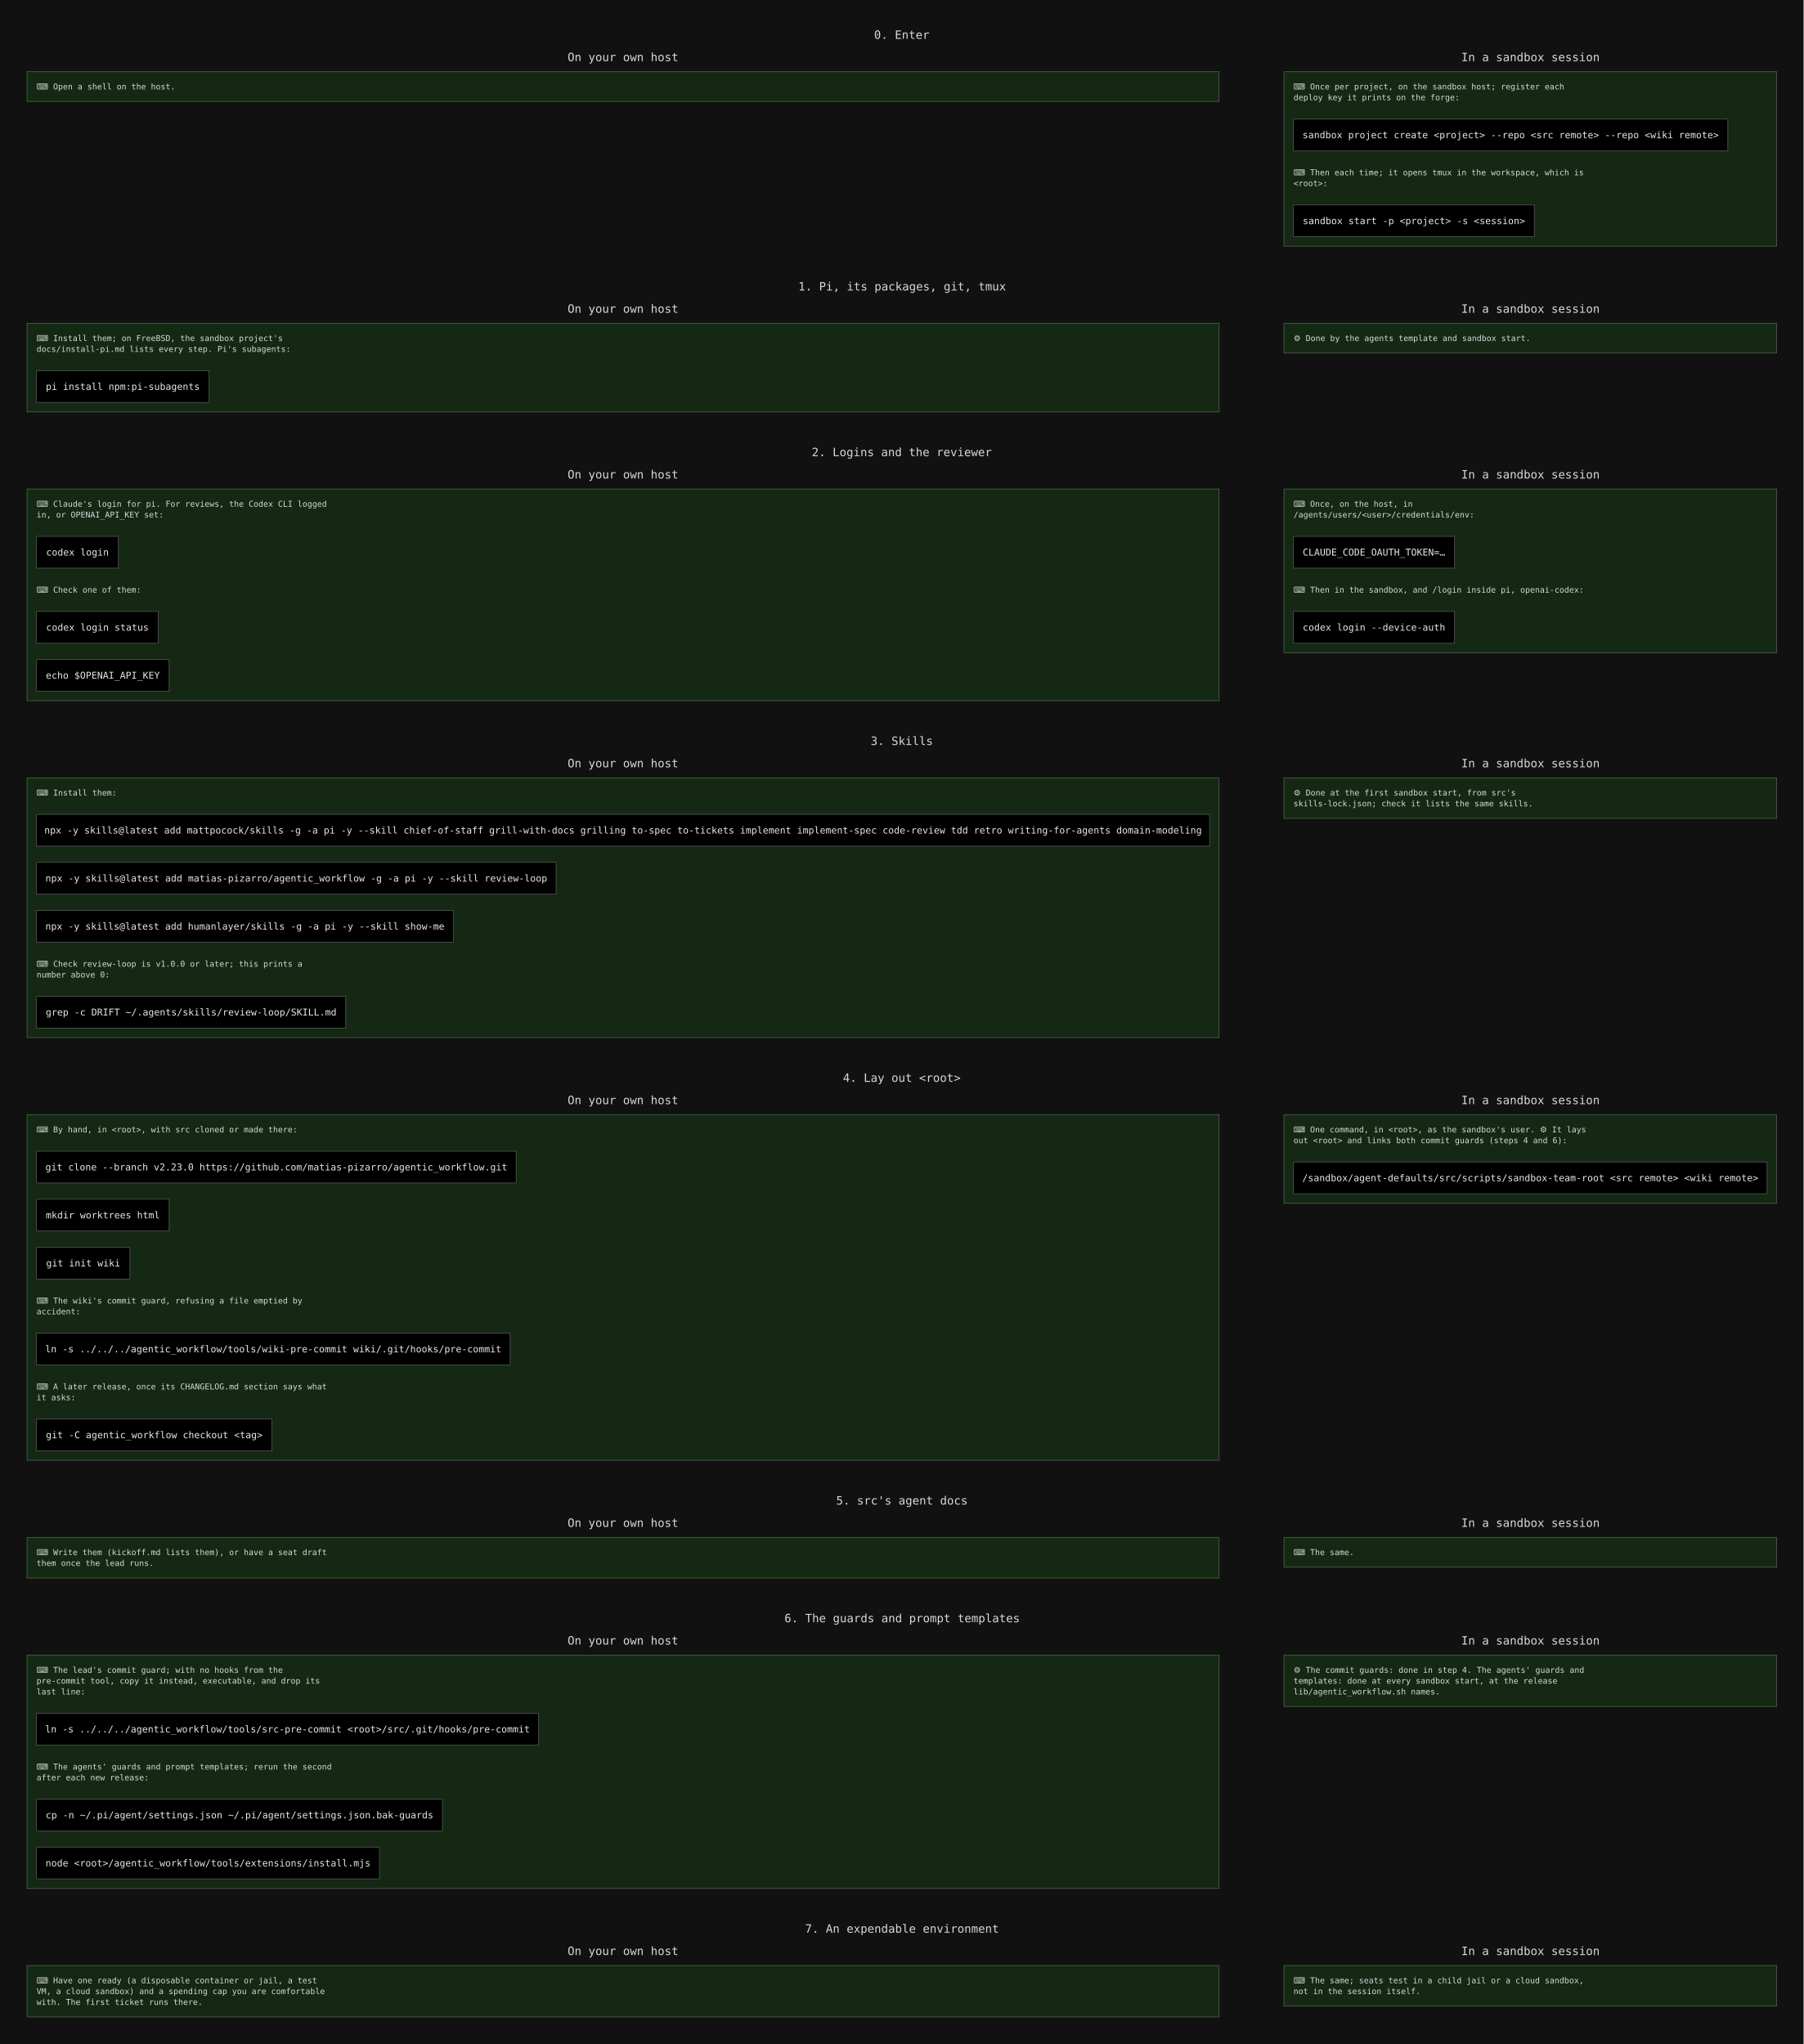
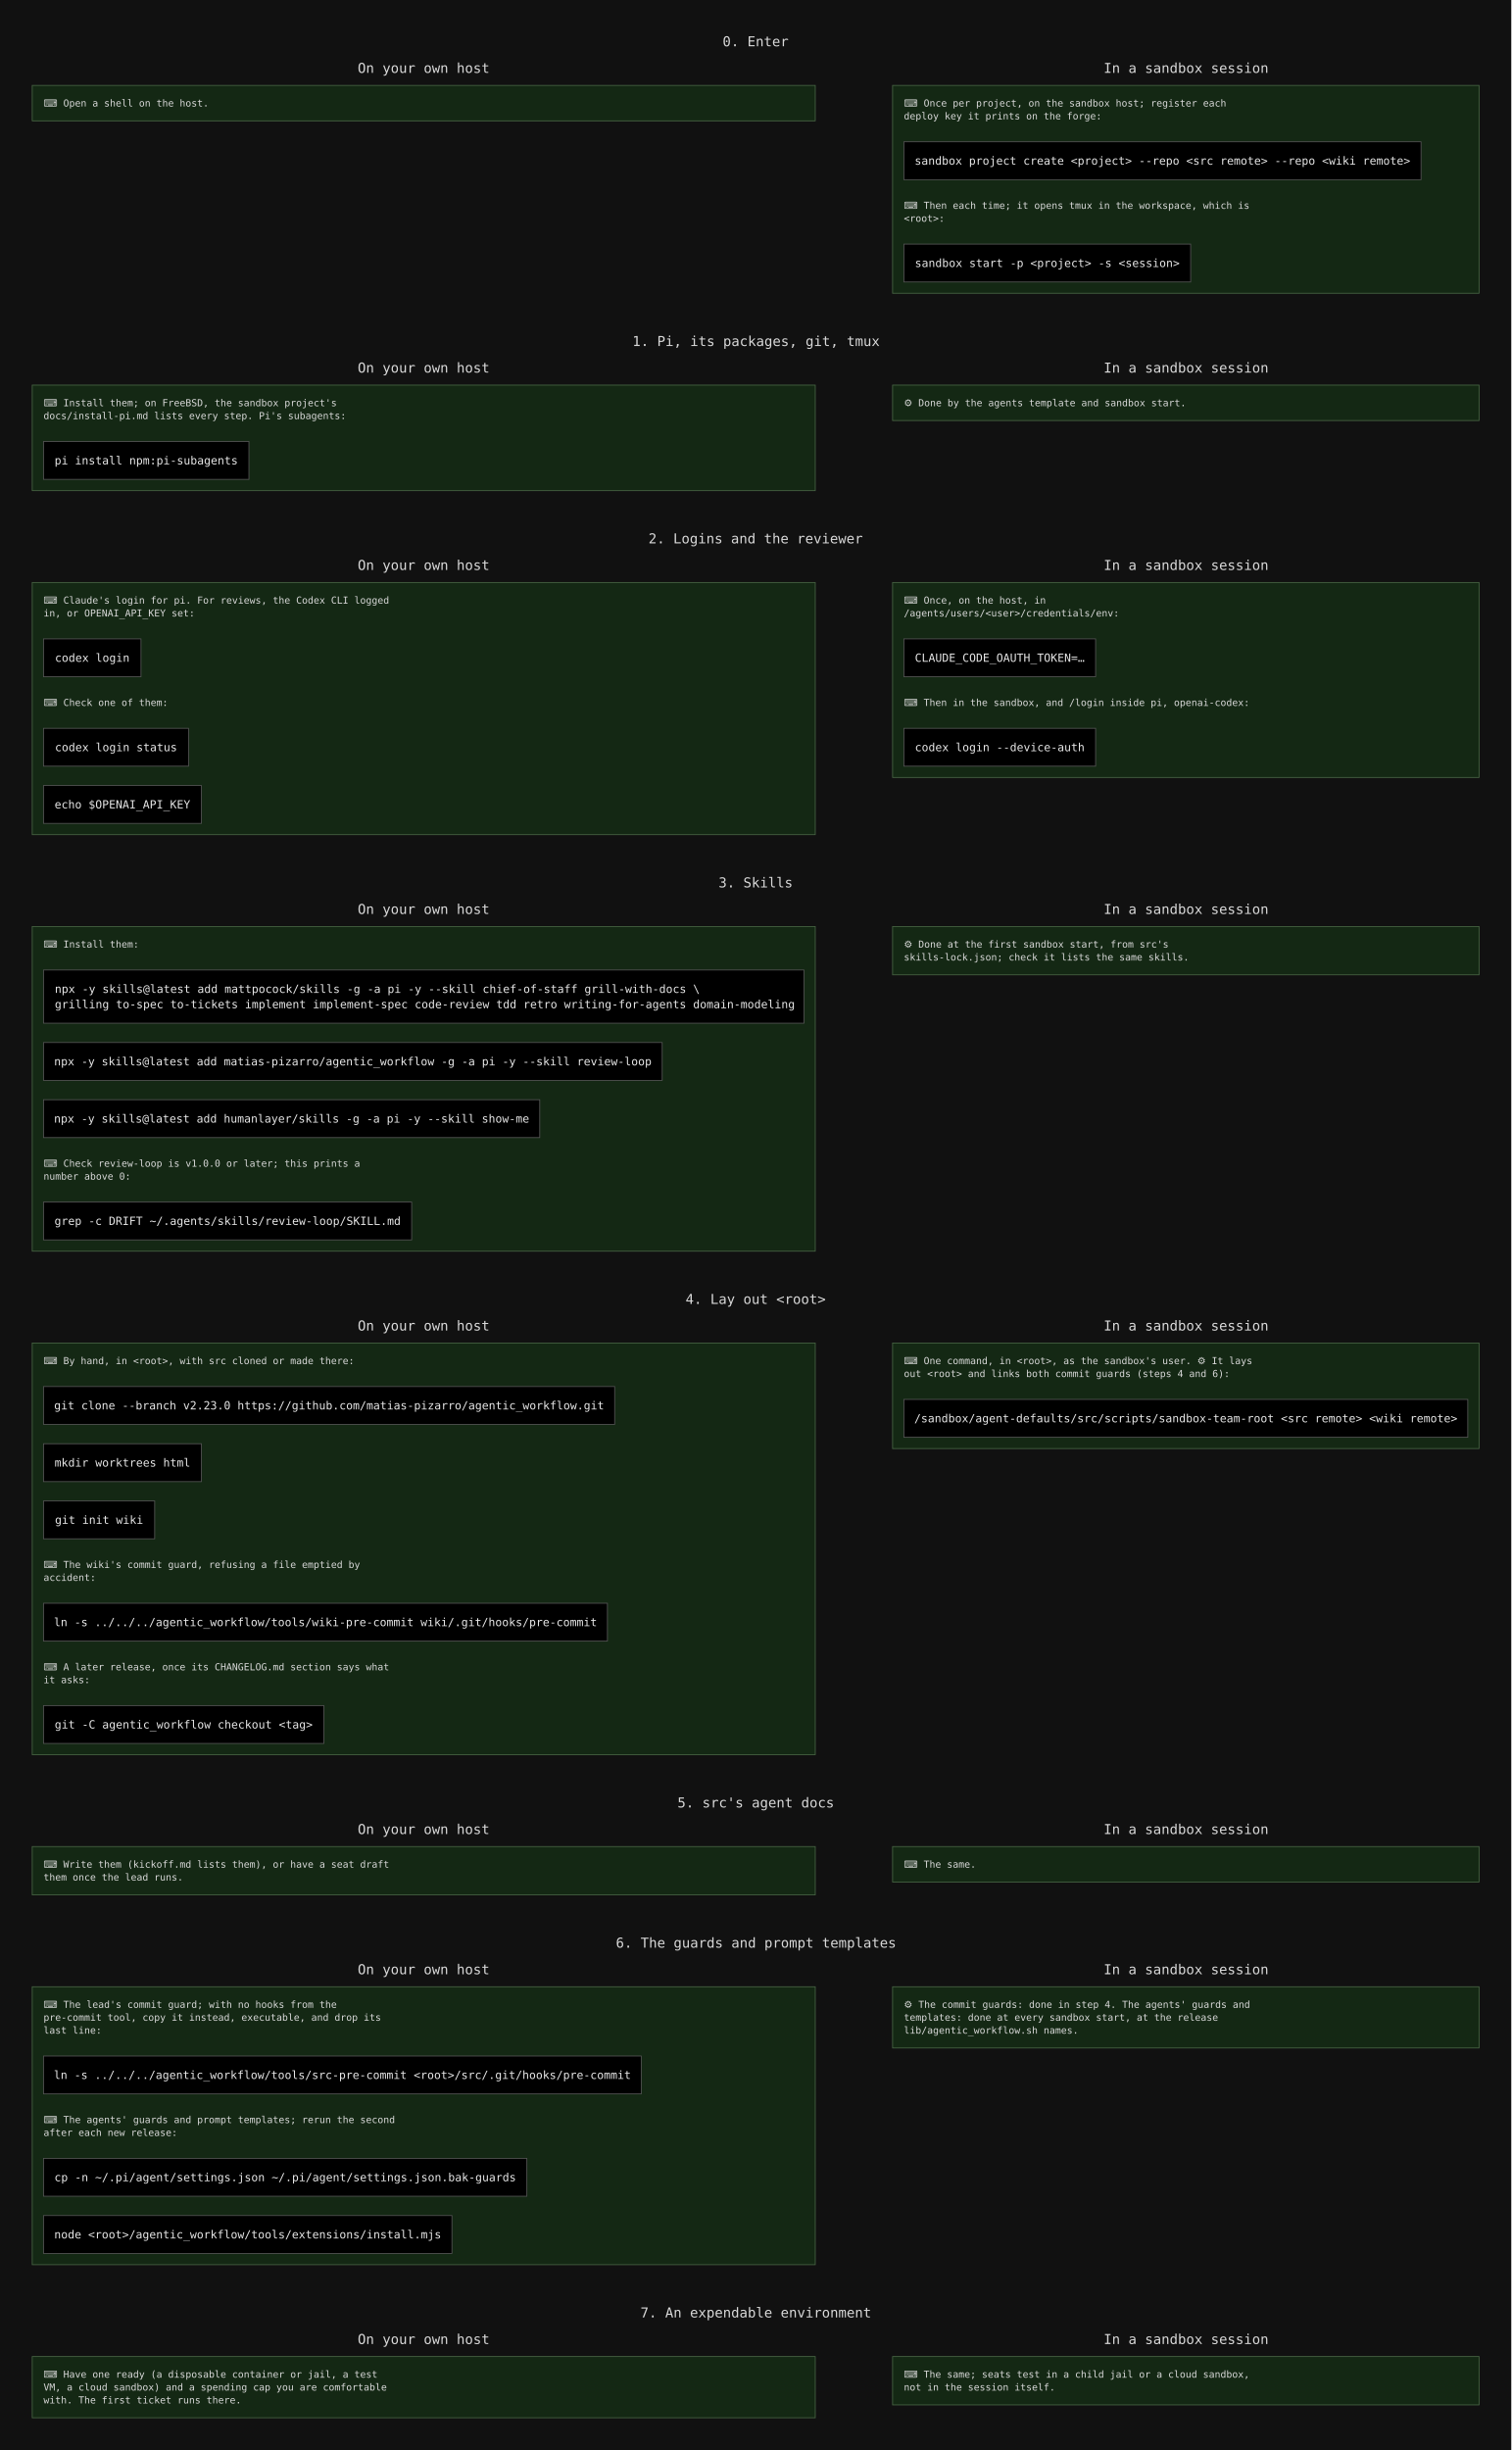
- <svg xmlns="http://www.w3.org/2000/svg" width="2666" height="3022" viewBox="0 0 2666 3022" font-family="'DejaVu Sans Mono', 'Menlo', 'Consolas', 'Liberation Mono', 'Courier New', monospace" font-size="14px">
+ <svg xmlns="http://www.w3.org/2000/svg" width="1876" height="3041" viewBox="0 0 1876 3041" font-family="'DejaVu Sans Mono', 'Menlo', 'Consolas', 'Liberation Mono', 'Courier New', monospace" font-size="14px">
  <defs>
  </defs>
-   <rect x="0" y="0" width="2666" height="3022" fill="#111111" />
-   <g font-size="17px">
-     <text x="1292" y="57.45" fill="#d9d9d9" text-anchor="start">0. Enter</text>
-   </g>
-   <path d="M40 106 H1802 V150 H40 Z" fill="#142814" stroke="#486544" />
-   <g font-size="17px">
-     <text x="839" y="90.45" fill="#d9d9d9" text-anchor="start">On your own host</text>
+   <rect x="0" y="0" width="1876" height="3041" fill="#111111" />
+   <g font-size="17px">
+     <text x="897" y="57.45" fill="#d9d9d9" text-anchor="start">0. Enter</text>
+   </g>
+   <path d="M40 106 H1012 V150 H40 Z" fill="#142814" stroke="#486544" />
+   <g font-size="17px">
+     <text x="444" y="90.45" fill="#d9d9d9" text-anchor="start">On your own host</text>
  </g>
  <g font-size="12px">
    <text x="54" y="132.2" fill="#d9d9d9" text-anchor="start">⌨️ Open a shell on the host.</text>
  </g>
-   <path d="M1898 106 H2626 V364 H1898 Z" fill="#142814" stroke="#486544" />
-   <g font-size="17px">
-     <text x="2160" y="90.45" fill="#d9d9d9" text-anchor="start">In a sandbox session</text>
-   </g>
-   <g font-size="12px">
-     <text x="1912" y="132.2" fill="#d9d9d9" text-anchor="start">⌨️ Once per project, on the sandbox host; register each</text>
-     <text x="1912" y="148.2" fill="#d9d9d9" text-anchor="start">deploy key it prints on the forge:</text>
-   </g>
-   <path d="M1912 176 H2554 V223 H1912 Z" fill="#000000" stroke="#555555" />
-   <text x="2233" y="204.4" fill="#e8e8e8" text-anchor="middle">sandbox project create &lt;project&gt; --repo &lt;src remote&gt; --repo &lt;wiki remote&gt;</text>
-   <g font-size="12px">
-     <text x="1912" y="259.2" fill="#d9d9d9" text-anchor="start">⌨️ Then each time; it opens tmux in the workspace, which is</text>
-     <text x="1912" y="275.2" fill="#d9d9d9" text-anchor="start">&lt;root&gt;:</text>
-   </g>
-   <path d="M1912 303 H2268 V350 H1912 Z" fill="#000000" stroke="#555555" />
-   <text x="2090" y="331.4" fill="#e8e8e8" text-anchor="middle">sandbox start -p &lt;project&gt; -s &lt;session&gt;</text>
-   <g font-size="17px">
-     <text x="1180" y="429.45" fill="#d9d9d9" text-anchor="start">1. Pi, its packages, git, tmux</text>
-   </g>
-   <path d="M40 478 H1802 V609 H40 Z" fill="#142814" stroke="#486544" />
-   <g font-size="17px">
-     <text x="839" y="462.45" fill="#d9d9d9" text-anchor="start">On your own host</text>
+   <path d="M1108 106 H1836 V364 H1108 Z" fill="#142814" stroke="#486544" />
+   <g font-size="17px">
+     <text x="1370" y="90.45" fill="#d9d9d9" text-anchor="start">In a sandbox session</text>
+   </g>
+   <g font-size="12px">
+     <text x="1122" y="132.2" fill="#d9d9d9" text-anchor="start">⌨️ Once per project, on the sandbox host; register each</text>
+     <text x="1122" y="148.2" fill="#d9d9d9" text-anchor="start">deploy key it prints on the forge:</text>
+   </g>
+   <path d="M1122 176 H1764 V223 H1122 Z" fill="#000000" stroke="#555555" />
+   <text x="1443" y="204.4" fill="#e8e8e8" text-anchor="middle">sandbox project create &lt;project&gt; --repo &lt;src remote&gt; --repo &lt;wiki remote&gt;</text>
+   <g font-size="12px">
+     <text x="1122" y="259.2" fill="#d9d9d9" text-anchor="start">⌨️ Then each time; it opens tmux in the workspace, which is</text>
+     <text x="1122" y="275.2" fill="#d9d9d9" text-anchor="start">&lt;root&gt;:</text>
+   </g>
+   <path d="M1122 303 H1478 V350 H1122 Z" fill="#000000" stroke="#555555" />
+   <text x="1300" y="331.4" fill="#e8e8e8" text-anchor="middle">sandbox start -p &lt;project&gt; -s &lt;session&gt;</text>
+   <g font-size="17px">
+     <text x="785" y="429.45" fill="#d9d9d9" text-anchor="start">1. Pi, its packages, git, tmux</text>
+   </g>
+   <path d="M40 478 H1012 V609 H40 Z" fill="#142814" stroke="#486544" />
+   <g font-size="17px">
+     <text x="444" y="462.45" fill="#d9d9d9" text-anchor="start">On your own host</text>
  </g>
  <g font-size="12px">
    <text x="54" y="504.2" fill="#d9d9d9" text-anchor="start">⌨️ Install them; on FreeBSD, the sandbox project's</text>
    <text x="54" y="520.2" fill="#d9d9d9" text-anchor="start">docs/install-pi.md lists every step. Pi's subagents:</text>
  </g>
  <path d="M54 548 H309 V595 H54 Z" fill="#000000" stroke="#555555" />
  <text x="181.5" y="576.4" fill="#e8e8e8" text-anchor="middle">pi install npm:pi-subagents</text>
-   <path d="M1898 478 H2626 V522 H1898 Z" fill="#142814" stroke="#486544" />
-   <g font-size="17px">
-     <text x="2160" y="462.45" fill="#d9d9d9" text-anchor="start">In a sandbox session</text>
-   </g>
-   <g font-size="12px">
-     <text x="1912" y="504.2" fill="#d9d9d9" text-anchor="start">⚙️ Done by the agents template and sandbox start.</text>
-   </g>
-   <g font-size="17px">
-     <text x="1200" y="674.45" fill="#d9d9d9" text-anchor="start">2. Logins and the reviewer</text>
-   </g>
-   <path d="M40 723 H1802 V1036 H40 Z" fill="#142814" stroke="#486544" />
-   <g font-size="17px">
-     <text x="839" y="707.45" fill="#d9d9d9" text-anchor="start">On your own host</text>
+   <path d="M1108 478 H1836 V522 H1108 Z" fill="#142814" stroke="#486544" />
+   <g font-size="17px">
+     <text x="1370" y="462.45" fill="#d9d9d9" text-anchor="start">In a sandbox session</text>
+   </g>
+   <g font-size="12px">
+     <text x="1122" y="504.2" fill="#d9d9d9" text-anchor="start">⚙️ Done by the agents template and sandbox start.</text>
+   </g>
+   <g font-size="17px">
+     <text x="805" y="674.45" fill="#d9d9d9" text-anchor="start">2. Logins and the reviewer</text>
+   </g>
+   <path d="M40 723 H1012 V1036 H40 Z" fill="#142814" stroke="#486544" />
+   <g font-size="17px">
+     <text x="444" y="707.45" fill="#d9d9d9" text-anchor="start">On your own host</text>
  </g>
  <g font-size="12px">
    <text x="54" y="749.2" fill="#d9d9d9" text-anchor="start">⌨️ Claude's login for pi. For reviews, the Codex CLI logged</text>
    <text x="54" y="765.2" fill="#d9d9d9" text-anchor="start">in, or OPENAI_API_KEY set:</text>
  </g>
  <path d="M54 793 H175 V840 H54 Z" fill="#000000" stroke="#555555" />
  <text x="114.5" y="821.4" fill="#e8e8e8" text-anchor="middle">codex login</text>
  <g font-size="12px">
    <text x="54" y="876.2" fill="#d9d9d9" text-anchor="start">⌨️ Check one of them:</text>
  </g>
  <path d="M54 904 H234 V951 H54 Z" fill="#000000" stroke="#555555" />
  <text x="144" y="932.4" fill="#e8e8e8" text-anchor="middle">codex login status</text>
  <path d="M54 975 H250 V1022 H54 Z" fill="#000000" stroke="#555555" />
  <text x="152" y="1003.4" fill="#e8e8e8" text-anchor="middle">echo $OPENAI_API_KEY</text>
-   <path d="M1898 723 H2626 V965 H1898 Z" fill="#142814" stroke="#486544" />
-   <g font-size="17px">
-     <text x="2160" y="707.45" fill="#d9d9d9" text-anchor="start">In a sandbox session</text>
-   </g>
-   <g font-size="12px">
-     <text x="1912" y="749.2" fill="#d9d9d9" text-anchor="start">⌨️ Once, on the host, in</text>
-     <text x="1912" y="765.2" fill="#d9d9d9" text-anchor="start">/agents/users/&lt;user&gt;/credentials/env:</text>
-   </g>
-   <path d="M1912 793 H2150 V840 H1912 Z" fill="#000000" stroke="#555555" />
-   <text x="2031" y="821.4" fill="#e8e8e8" text-anchor="middle">CLAUDE_CODE_OAUTH_TOKEN=…</text>
-   <g font-size="12px">
-     <text x="1912" y="876.2" fill="#d9d9d9" text-anchor="start">⌨️ Then in the sandbox, and /login inside pi, openai-codex:</text>
-   </g>
-   <path d="M1912 904 H2150 V951 H1912 Z" fill="#000000" stroke="#555555" />
-   <text x="2031" y="932.4" fill="#e8e8e8" text-anchor="middle">codex login --device-auth</text>
-   <g font-size="17px">
-     <text x="1287" y="1101.45" fill="#d9d9d9" text-anchor="start">3. Skills</text>
-   </g>
-   <path d="M40 1150 H1802 V1534 H40 Z" fill="#142814" stroke="#486544" />
-   <g font-size="17px">
-     <text x="839" y="1134.45" fill="#d9d9d9" text-anchor="start">On your own host</text>
+   <path d="M1108 723 H1836 V965 H1108 Z" fill="#142814" stroke="#486544" />
+   <g font-size="17px">
+     <text x="1370" y="707.45" fill="#d9d9d9" text-anchor="start">In a sandbox session</text>
+   </g>
+   <g font-size="12px">
+     <text x="1122" y="749.2" fill="#d9d9d9" text-anchor="start">⌨️ Once, on the host, in</text>
+     <text x="1122" y="765.2" fill="#d9d9d9" text-anchor="start">/agents/users/&lt;user&gt;/credentials/env:</text>
+   </g>
+   <path d="M1122 793 H1360 V840 H1122 Z" fill="#000000" stroke="#555555" />
+   <text x="1241" y="821.4" fill="#e8e8e8" text-anchor="middle">CLAUDE_CODE_OAUTH_TOKEN=…</text>
+   <g font-size="12px">
+     <text x="1122" y="876.2" fill="#d9d9d9" text-anchor="start">⌨️ Then in the sandbox, and /login inside pi, openai-codex:</text>
+   </g>
+   <path d="M1122 904 H1360 V951 H1122 Z" fill="#000000" stroke="#555555" />
+   <text x="1241" y="932.4" fill="#e8e8e8" text-anchor="middle">codex login --device-auth</text>
+   <g font-size="17px">
+     <text x="892" y="1101.45" fill="#d9d9d9" text-anchor="start">3. Skills</text>
+   </g>
+   <path d="M40 1150 H1012 V1553 H40 Z" fill="#142814" stroke="#486544" />
+   <g font-size="17px">
+     <text x="444" y="1134.45" fill="#d9d9d9" text-anchor="start">On your own host</text>
  </g>
  <g font-size="12px">
    <text x="54" y="1176.2" fill="#d9d9d9" text-anchor="start">⌨️ Install them:</text>
  </g>
-   <path d="M54 1204 H1788 V1251 H54 Z" fill="#000000" stroke="#555555" />
-   <text x="921" y="1232.4" fill="#e8e8e8" text-anchor="middle">npx -y skills@latest add mattpocock/skills -g -a pi -y --skill chief-of-staff grill-with-docs grilling to-spec to-tickets implement implement-spec code-review tdd retro writing-for-agents domain-modeling</text>
-   <path d="M54 1275 H822 V1322 H54 Z" fill="#000000" stroke="#555555" />
-   <text x="438" y="1303.4" fill="#e8e8e8" text-anchor="middle">npx -y skills@latest add matias-pizarro/agentic_workflow -g -a pi -y --skill review-loop</text>
-   <path d="M54 1346 H670 V1393 H54 Z" fill="#000000" stroke="#555555" />
-   <text x="362" y="1374.4" fill="#e8e8e8" text-anchor="middle">npx -y skills@latest add humanlayer/skills -g -a pi -y --skill show-me</text>
-   <g font-size="12px">
-     <text x="54" y="1429.2" fill="#d9d9d9" text-anchor="start">⌨️ Check review-loop is v1.0.0 or later; this prints a</text>
-     <text x="54" y="1445.2" fill="#d9d9d9" text-anchor="start">number above 0:</text>
-   </g>
-   <path d="M54 1473 H511 V1520 H54 Z" fill="#000000" stroke="#555555" />
-   <text x="282.5" y="1501.4" fill="#e8e8e8" text-anchor="middle">grep -c DRIFT ~/.agents/skills/review-loop/SKILL.md</text>
-   <path d="M1898 1150 H2626 V1210 H1898 Z" fill="#142814" stroke="#486544" />
-   <g font-size="17px">
-     <text x="2160" y="1134.45" fill="#d9d9d9" text-anchor="start">In a sandbox session</text>
-   </g>
-   <g font-size="12px">
-     <text x="1912" y="1176.2" fill="#d9d9d9" text-anchor="start">⚙️ Done at the first sandbox start, from src's</text>
-     <text x="1912" y="1192.2" fill="#d9d9d9" text-anchor="start">skills-lock.json; check it lists the same skills.</text>
-   </g>
-   <g font-size="17px">
-     <text x="1246" y="1599.45" fill="#d9d9d9" text-anchor="start">4. Lay out &lt;root&gt;</text>
-   </g>
-   <path d="M40 1648 H1802 V2159 H40 Z" fill="#142814" stroke="#486544" />
-   <g font-size="17px">
-     <text x="839" y="1632.45" fill="#d9d9d9" text-anchor="start">On your own host</text>
-   </g>
-   <g font-size="12px">
-     <text x="54" y="1674.2" fill="#d9d9d9" text-anchor="start">⌨️ By hand, in &lt;root&gt;, with src cloned or made there:</text>
-   </g>
-   <path d="M54 1702 H763 V1749 H54 Z" fill="#000000" stroke="#555555" />
-   <text x="408.5" y="1730.4" fill="#e8e8e8" text-anchor="middle">git clone --branch v2.23.0 https://github.com/matias-pizarro/agentic_workflow.git</text>
-   <path d="M54 1773 H250 V1820 H54 Z" fill="#000000" stroke="#555555" />
-   <text x="152" y="1801.4" fill="#e8e8e8" text-anchor="middle">mkdir worktrees html</text>
-   <path d="M54 1844 H192 V1891 H54 Z" fill="#000000" stroke="#555555" />
-   <text x="123" y="1872.4" fill="#e8e8e8" text-anchor="middle">git init wiki</text>
-   <g font-size="12px">
-     <text x="54" y="1927.2" fill="#d9d9d9" text-anchor="start">⌨️ The wiki's commit guard, refusing a file emptied by</text>
-     <text x="54" y="1943.2" fill="#d9d9d9" text-anchor="start">accident:</text>
-   </g>
-   <path d="M54 1971 H754 V2018 H54 Z" fill="#000000" stroke="#555555" />
-   <text x="404" y="1999.4" fill="#e8e8e8" text-anchor="middle">ln -s ../../../agentic_workflow/tools/wiki-pre-commit wiki/.git/hooks/pre-commit</text>
-   <g font-size="12px">
-     <text x="54" y="2054.2" fill="#d9d9d9" text-anchor="start">⌨️ A later release, once its CHANGELOG.md section says what</text>
-     <text x="54" y="2070.2" fill="#d9d9d9" text-anchor="start">it asks:</text>
-   </g>
-   <path d="M54 2098 H402 V2145 H54 Z" fill="#000000" stroke="#555555" />
-   <text x="228" y="2126.4" fill="#e8e8e8" text-anchor="middle">git -C agentic_workflow checkout &lt;tag&gt;</text>
-   <path d="M1898 1648 H2626 V1779 H1898 Z" fill="#142814" stroke="#486544" />
-   <g font-size="17px">
-     <text x="2160" y="1632.45" fill="#d9d9d9" text-anchor="start">In a sandbox session</text>
-   </g>
-   <g font-size="12px">
-     <text x="1912" y="1674.2" fill="#d9d9d9" text-anchor="start">⌨️ One command, in &lt;root&gt;, as the sandbox's user. ⚙️ It lays</text>
-     <text x="1912" y="1690.2" fill="#d9d9d9" text-anchor="start">out &lt;root&gt; and links both commit guards (steps 4 and 6):</text>
-   </g>
-   <path d="M1912 1718 H2612 V1765 H1912 Z" fill="#000000" stroke="#555555" />
-   <text x="2262" y="1746.4" fill="#e8e8e8" text-anchor="middle">/sandbox/agent-defaults/src/scripts/sandbox-team-root &lt;src remote&gt; &lt;wiki remote&gt;</text>
-   <g font-size="17px">
-     <text x="1236" y="2224.45" fill="#d9d9d9" text-anchor="start">5. src's agent docs</text>
-   </g>
-   <path d="M40 2273 H1802 V2333 H40 Z" fill="#142814" stroke="#486544" />
-   <g font-size="17px">
-     <text x="839" y="2257.45" fill="#d9d9d9" text-anchor="start">On your own host</text>
-   </g>
-   <g font-size="12px">
-     <text x="54" y="2299.2" fill="#d9d9d9" text-anchor="start">⌨️ Write them (kickoff.md lists them), or have a seat draft</text>
-     <text x="54" y="2315.2" fill="#d9d9d9" text-anchor="start">them once the lead runs.</text>
-   </g>
-   <path d="M1898 2273 H2626 V2317 H1898 Z" fill="#142814" stroke="#486544" />
-   <g font-size="17px">
-     <text x="2160" y="2257.45" fill="#d9d9d9" text-anchor="start">In a sandbox session</text>
-   </g>
-   <g font-size="12px">
-     <text x="1912" y="2299.2" fill="#d9d9d9" text-anchor="start">⌨️ The same.</text>
-   </g>
-   <g font-size="17px">
-     <text x="1159.5" y="2398.45" fill="#d9d9d9" text-anchor="start">6. The guards and prompt templates</text>
-   </g>
-   <path d="M40 2447 H1802 V2792 H40 Z" fill="#142814" stroke="#486544" />
-   <g font-size="17px">
-     <text x="839" y="2431.45" fill="#d9d9d9" text-anchor="start">On your own host</text>
-   </g>
-   <g font-size="12px">
-     <text x="54" y="2473.2" fill="#d9d9d9" text-anchor="start">⌨️ The lead's commit guard; with no hooks from the</text>
-     <text x="54" y="2489.2" fill="#d9d9d9" text-anchor="start">pre-commit tool, copy it instead, executable, and drop its</text>
-     <text x="54" y="2505.2" fill="#d9d9d9" text-anchor="start">last line:</text>
-   </g>
-   <path d="M54 2533 H796 V2580 H54 Z" fill="#000000" stroke="#555555" />
-   <text x="425" y="2561.4" fill="#e8e8e8" text-anchor="middle">ln -s ../../../agentic_workflow/tools/src-pre-commit &lt;root&gt;/src/.git/hooks/pre-commit</text>
-   <g font-size="12px">
-     <text x="54" y="2616.2" fill="#d9d9d9" text-anchor="start">⌨️ The agents' guards and prompt templates; rerun the second</text>
-     <text x="54" y="2632.2" fill="#d9d9d9" text-anchor="start">after each new release:</text>
-   </g>
-   <path d="M54 2660 H654 V2707 H54 Z" fill="#000000" stroke="#555555" />
-   <text x="354" y="2688.4" fill="#e8e8e8" text-anchor="middle">cp -n ~/.pi/agent/settings.json ~/.pi/agent/settings.json.bak-guards</text>
-   <path d="M54 2731 H561 V2778 H54 Z" fill="#000000" stroke="#555555" />
-   <text x="307.5" y="2759.4" fill="#e8e8e8" text-anchor="middle">node &lt;root&gt;/agentic_workflow/tools/extensions/install.mjs</text>
-   <path d="M1898 2447 H2626 V2523 H1898 Z" fill="#142814" stroke="#486544" />
-   <g font-size="17px">
-     <text x="2160" y="2431.45" fill="#d9d9d9" text-anchor="start">In a sandbox session</text>
-   </g>
-   <g font-size="12px">
-     <text x="1912" y="2473.2" fill="#d9d9d9" text-anchor="start">⚙️ The commit guards: done in step 4. The agents' guards and</text>
-     <text x="1912" y="2489.2" fill="#d9d9d9" text-anchor="start">templates: done at every sandbox start, at the release</text>
-     <text x="1912" y="2505.2" fill="#d9d9d9" text-anchor="start">lib/agentic_workflow.sh names.</text>
-   </g>
-   <g font-size="17px">
-     <text x="1190" y="2857.45" fill="#d9d9d9" text-anchor="start">7. An expendable environment</text>
-   </g>
-   <path d="M40 2906 H1802 V2982 H40 Z" fill="#142814" stroke="#486544" />
-   <g font-size="17px">
-     <text x="839" y="2890.45" fill="#d9d9d9" text-anchor="start">On your own host</text>
-   </g>
-   <g font-size="12px">
-     <text x="54" y="2932.2" fill="#d9d9d9" text-anchor="start">⌨️ Have one ready (a disposable container or jail, a test</text>
-     <text x="54" y="2948.2" fill="#d9d9d9" text-anchor="start">VM, a cloud sandbox) and a spending cap you are comfortable</text>
-     <text x="54" y="2964.2" fill="#d9d9d9" text-anchor="start">with. The first ticket runs there.</text>
-   </g>
-   <path d="M1898 2906 H2626 V2966 H1898 Z" fill="#142814" stroke="#486544" />
-   <g font-size="17px">
-     <text x="2160" y="2890.45" fill="#d9d9d9" text-anchor="start">In a sandbox session</text>
-   </g>
-   <g font-size="12px">
-     <text x="1912" y="2932.2" fill="#d9d9d9" text-anchor="start">⌨️ The same; seats test in a child jail or a cloud sandbox,</text>
-     <text x="1912" y="2948.2" fill="#d9d9d9" text-anchor="start">not in the session itself.</text>
+   <path d="M54 1204 H998 V1270 H54 Z" fill="#000000" stroke="#555555" />
+   <text x="68" y="1232.4" fill="#e8e8e8" text-anchor="start">npx -y skills@latest add mattpocock/skills -g -a pi -y --skill chief-of-staff grill-with-docs \</text>
+   <text x="68" y="1251.4" fill="#e8e8e8" text-anchor="start">grilling to-spec to-tickets implement implement-spec code-review tdd retro writing-for-agents domain-modeling</text>
+   <path d="M54 1294 H822 V1341 H54 Z" fill="#000000" stroke="#555555" />
+   <text x="438" y="1322.4" fill="#e8e8e8" text-anchor="middle">npx -y skills@latest add matias-pizarro/agentic_workflow -g -a pi -y --skill review-loop</text>
+   <path d="M54 1365 H670 V1412 H54 Z" fill="#000000" stroke="#555555" />
+   <text x="362" y="1393.4" fill="#e8e8e8" text-anchor="middle">npx -y skills@latest add humanlayer/skills -g -a pi -y --skill show-me</text>
+   <g font-size="12px">
+     <text x="54" y="1448.2" fill="#d9d9d9" text-anchor="start">⌨️ Check review-loop is v1.0.0 or later; this prints a</text>
+     <text x="54" y="1464.2" fill="#d9d9d9" text-anchor="start">number above 0:</text>
+   </g>
+   <path d="M54 1492 H511 V1539 H54 Z" fill="#000000" stroke="#555555" />
+   <text x="282.5" y="1520.4" fill="#e8e8e8" text-anchor="middle">grep -c DRIFT ~/.agents/skills/review-loop/SKILL.md</text>
+   <path d="M1108 1150 H1836 V1210 H1108 Z" fill="#142814" stroke="#486544" />
+   <g font-size="17px">
+     <text x="1370" y="1134.45" fill="#d9d9d9" text-anchor="start">In a sandbox session</text>
+   </g>
+   <g font-size="12px">
+     <text x="1122" y="1176.2" fill="#d9d9d9" text-anchor="start">⚙️ Done at the first sandbox start, from src's</text>
+     <text x="1122" y="1192.2" fill="#d9d9d9" text-anchor="start">skills-lock.json; check it lists the same skills.</text>
+   </g>
+   <g font-size="17px">
+     <text x="851" y="1618.45" fill="#d9d9d9" text-anchor="start">4. Lay out &lt;root&gt;</text>
+   </g>
+   <path d="M40 1667 H1012 V2178 H40 Z" fill="#142814" stroke="#486544" />
+   <g font-size="17px">
+     <text x="444" y="1651.45" fill="#d9d9d9" text-anchor="start">On your own host</text>
+   </g>
+   <g font-size="12px">
+     <text x="54" y="1693.2" fill="#d9d9d9" text-anchor="start">⌨️ By hand, in &lt;root&gt;, with src cloned or made there:</text>
+   </g>
+   <path d="M54 1721 H763 V1768 H54 Z" fill="#000000" stroke="#555555" />
+   <text x="408.5" y="1749.4" fill="#e8e8e8" text-anchor="middle">git clone --branch v2.23.0 https://github.com/matias-pizarro/agentic_workflow.git</text>
+   <path d="M54 1792 H250 V1839 H54 Z" fill="#000000" stroke="#555555" />
+   <text x="152" y="1820.4" fill="#e8e8e8" text-anchor="middle">mkdir worktrees html</text>
+   <path d="M54 1863 H192 V1910 H54 Z" fill="#000000" stroke="#555555" />
+   <text x="123" y="1891.4" fill="#e8e8e8" text-anchor="middle">git init wiki</text>
+   <g font-size="12px">
+     <text x="54" y="1946.2" fill="#d9d9d9" text-anchor="start">⌨️ The wiki's commit guard, refusing a file emptied by</text>
+     <text x="54" y="1962.2" fill="#d9d9d9" text-anchor="start">accident:</text>
+   </g>
+   <path d="M54 1990 H754 V2037 H54 Z" fill="#000000" stroke="#555555" />
+   <text x="404" y="2018.4" fill="#e8e8e8" text-anchor="middle">ln -s ../../../agentic_workflow/tools/wiki-pre-commit wiki/.git/hooks/pre-commit</text>
+   <g font-size="12px">
+     <text x="54" y="2073.2" fill="#d9d9d9" text-anchor="start">⌨️ A later release, once its CHANGELOG.md section says what</text>
+     <text x="54" y="2089.2" fill="#d9d9d9" text-anchor="start">it asks:</text>
+   </g>
+   <path d="M54 2117 H402 V2164 H54 Z" fill="#000000" stroke="#555555" />
+   <text x="228" y="2145.4" fill="#e8e8e8" text-anchor="middle">git -C agentic_workflow checkout &lt;tag&gt;</text>
+   <path d="M1108 1667 H1836 V1798 H1108 Z" fill="#142814" stroke="#486544" />
+   <g font-size="17px">
+     <text x="1370" y="1651.45" fill="#d9d9d9" text-anchor="start">In a sandbox session</text>
+   </g>
+   <g font-size="12px">
+     <text x="1122" y="1693.2" fill="#d9d9d9" text-anchor="start">⌨️ One command, in &lt;root&gt;, as the sandbox's user. ⚙️ It lays</text>
+     <text x="1122" y="1709.2" fill="#d9d9d9" text-anchor="start">out &lt;root&gt; and links both commit guards (steps 4 and 6):</text>
+   </g>
+   <path d="M1122 1737 H1822 V1784 H1122 Z" fill="#000000" stroke="#555555" />
+   <text x="1472" y="1765.4" fill="#e8e8e8" text-anchor="middle">/sandbox/agent-defaults/src/scripts/sandbox-team-root &lt;src remote&gt; &lt;wiki remote&gt;</text>
+   <g font-size="17px">
+     <text x="841" y="2243.45" fill="#d9d9d9" text-anchor="start">5. src's agent docs</text>
+   </g>
+   <path d="M40 2292 H1012 V2352 H40 Z" fill="#142814" stroke="#486544" />
+   <g font-size="17px">
+     <text x="444" y="2276.45" fill="#d9d9d9" text-anchor="start">On your own host</text>
+   </g>
+   <g font-size="12px">
+     <text x="54" y="2318.2" fill="#d9d9d9" text-anchor="start">⌨️ Write them (kickoff.md lists them), or have a seat draft</text>
+     <text x="54" y="2334.2" fill="#d9d9d9" text-anchor="start">them once the lead runs.</text>
+   </g>
+   <path d="M1108 2292 H1836 V2336 H1108 Z" fill="#142814" stroke="#486544" />
+   <g font-size="17px">
+     <text x="1370" y="2276.45" fill="#d9d9d9" text-anchor="start">In a sandbox session</text>
+   </g>
+   <g font-size="12px">
+     <text x="1122" y="2318.2" fill="#d9d9d9" text-anchor="start">⌨️ The same.</text>
+   </g>
+   <g font-size="17px">
+     <text x="764.5" y="2417.45" fill="#d9d9d9" text-anchor="start">6. The guards and prompt templates</text>
+   </g>
+   <path d="M40 2466 H1012 V2811 H40 Z" fill="#142814" stroke="#486544" />
+   <g font-size="17px">
+     <text x="444" y="2450.45" fill="#d9d9d9" text-anchor="start">On your own host</text>
+   </g>
+   <g font-size="12px">
+     <text x="54" y="2492.2" fill="#d9d9d9" text-anchor="start">⌨️ The lead's commit guard; with no hooks from the</text>
+     <text x="54" y="2508.2" fill="#d9d9d9" text-anchor="start">pre-commit tool, copy it instead, executable, and drop its</text>
+     <text x="54" y="2524.2" fill="#d9d9d9" text-anchor="start">last line:</text>
+   </g>
+   <path d="M54 2552 H796 V2599 H54 Z" fill="#000000" stroke="#555555" />
+   <text x="425" y="2580.4" fill="#e8e8e8" text-anchor="middle">ln -s ../../../agentic_workflow/tools/src-pre-commit &lt;root&gt;/src/.git/hooks/pre-commit</text>
+   <g font-size="12px">
+     <text x="54" y="2635.2" fill="#d9d9d9" text-anchor="start">⌨️ The agents' guards and prompt templates; rerun the second</text>
+     <text x="54" y="2651.2" fill="#d9d9d9" text-anchor="start">after each new release:</text>
+   </g>
+   <path d="M54 2679 H654 V2726 H54 Z" fill="#000000" stroke="#555555" />
+   <text x="354" y="2707.4" fill="#e8e8e8" text-anchor="middle">cp -n ~/.pi/agent/settings.json ~/.pi/agent/settings.json.bak-guards</text>
+   <path d="M54 2750 H561 V2797 H54 Z" fill="#000000" stroke="#555555" />
+   <text x="307.5" y="2778.4" fill="#e8e8e8" text-anchor="middle">node &lt;root&gt;/agentic_workflow/tools/extensions/install.mjs</text>
+   <path d="M1108 2466 H1836 V2542 H1108 Z" fill="#142814" stroke="#486544" />
+   <g font-size="17px">
+     <text x="1370" y="2450.45" fill="#d9d9d9" text-anchor="start">In a sandbox session</text>
+   </g>
+   <g font-size="12px">
+     <text x="1122" y="2492.2" fill="#d9d9d9" text-anchor="start">⚙️ The commit guards: done in step 4. The agents' guards and</text>
+     <text x="1122" y="2508.2" fill="#d9d9d9" text-anchor="start">templates: done at every sandbox start, at the release</text>
+     <text x="1122" y="2524.2" fill="#d9d9d9" text-anchor="start">lib/agentic_workflow.sh names.</text>
+   </g>
+   <g font-size="17px">
+     <text x="795" y="2876.45" fill="#d9d9d9" text-anchor="start">7. An expendable environment</text>
+   </g>
+   <path d="M40 2925 H1012 V3001 H40 Z" fill="#142814" stroke="#486544" />
+   <g font-size="17px">
+     <text x="444" y="2909.45" fill="#d9d9d9" text-anchor="start">On your own host</text>
+   </g>
+   <g font-size="12px">
+     <text x="54" y="2951.2" fill="#d9d9d9" text-anchor="start">⌨️ Have one ready (a disposable container or jail, a test</text>
+     <text x="54" y="2967.2" fill="#d9d9d9" text-anchor="start">VM, a cloud sandbox) and a spending cap you are comfortable</text>
+     <text x="54" y="2983.2" fill="#d9d9d9" text-anchor="start">with. The first ticket runs there.</text>
+   </g>
+   <path d="M1108 2925 H1836 V2985 H1108 Z" fill="#142814" stroke="#486544" />
+   <g font-size="17px">
+     <text x="1370" y="2909.45" fill="#d9d9d9" text-anchor="start">In a sandbox session</text>
+   </g>
+   <g font-size="12px">
+     <text x="1122" y="2951.2" fill="#d9d9d9" text-anchor="start">⌨️ The same; seats test in a child jail or a cloud sandbox,</text>
+     <text x="1122" y="2967.2" fill="#d9d9d9" text-anchor="start">not in the session itself.</text>
  </g>
</svg>
